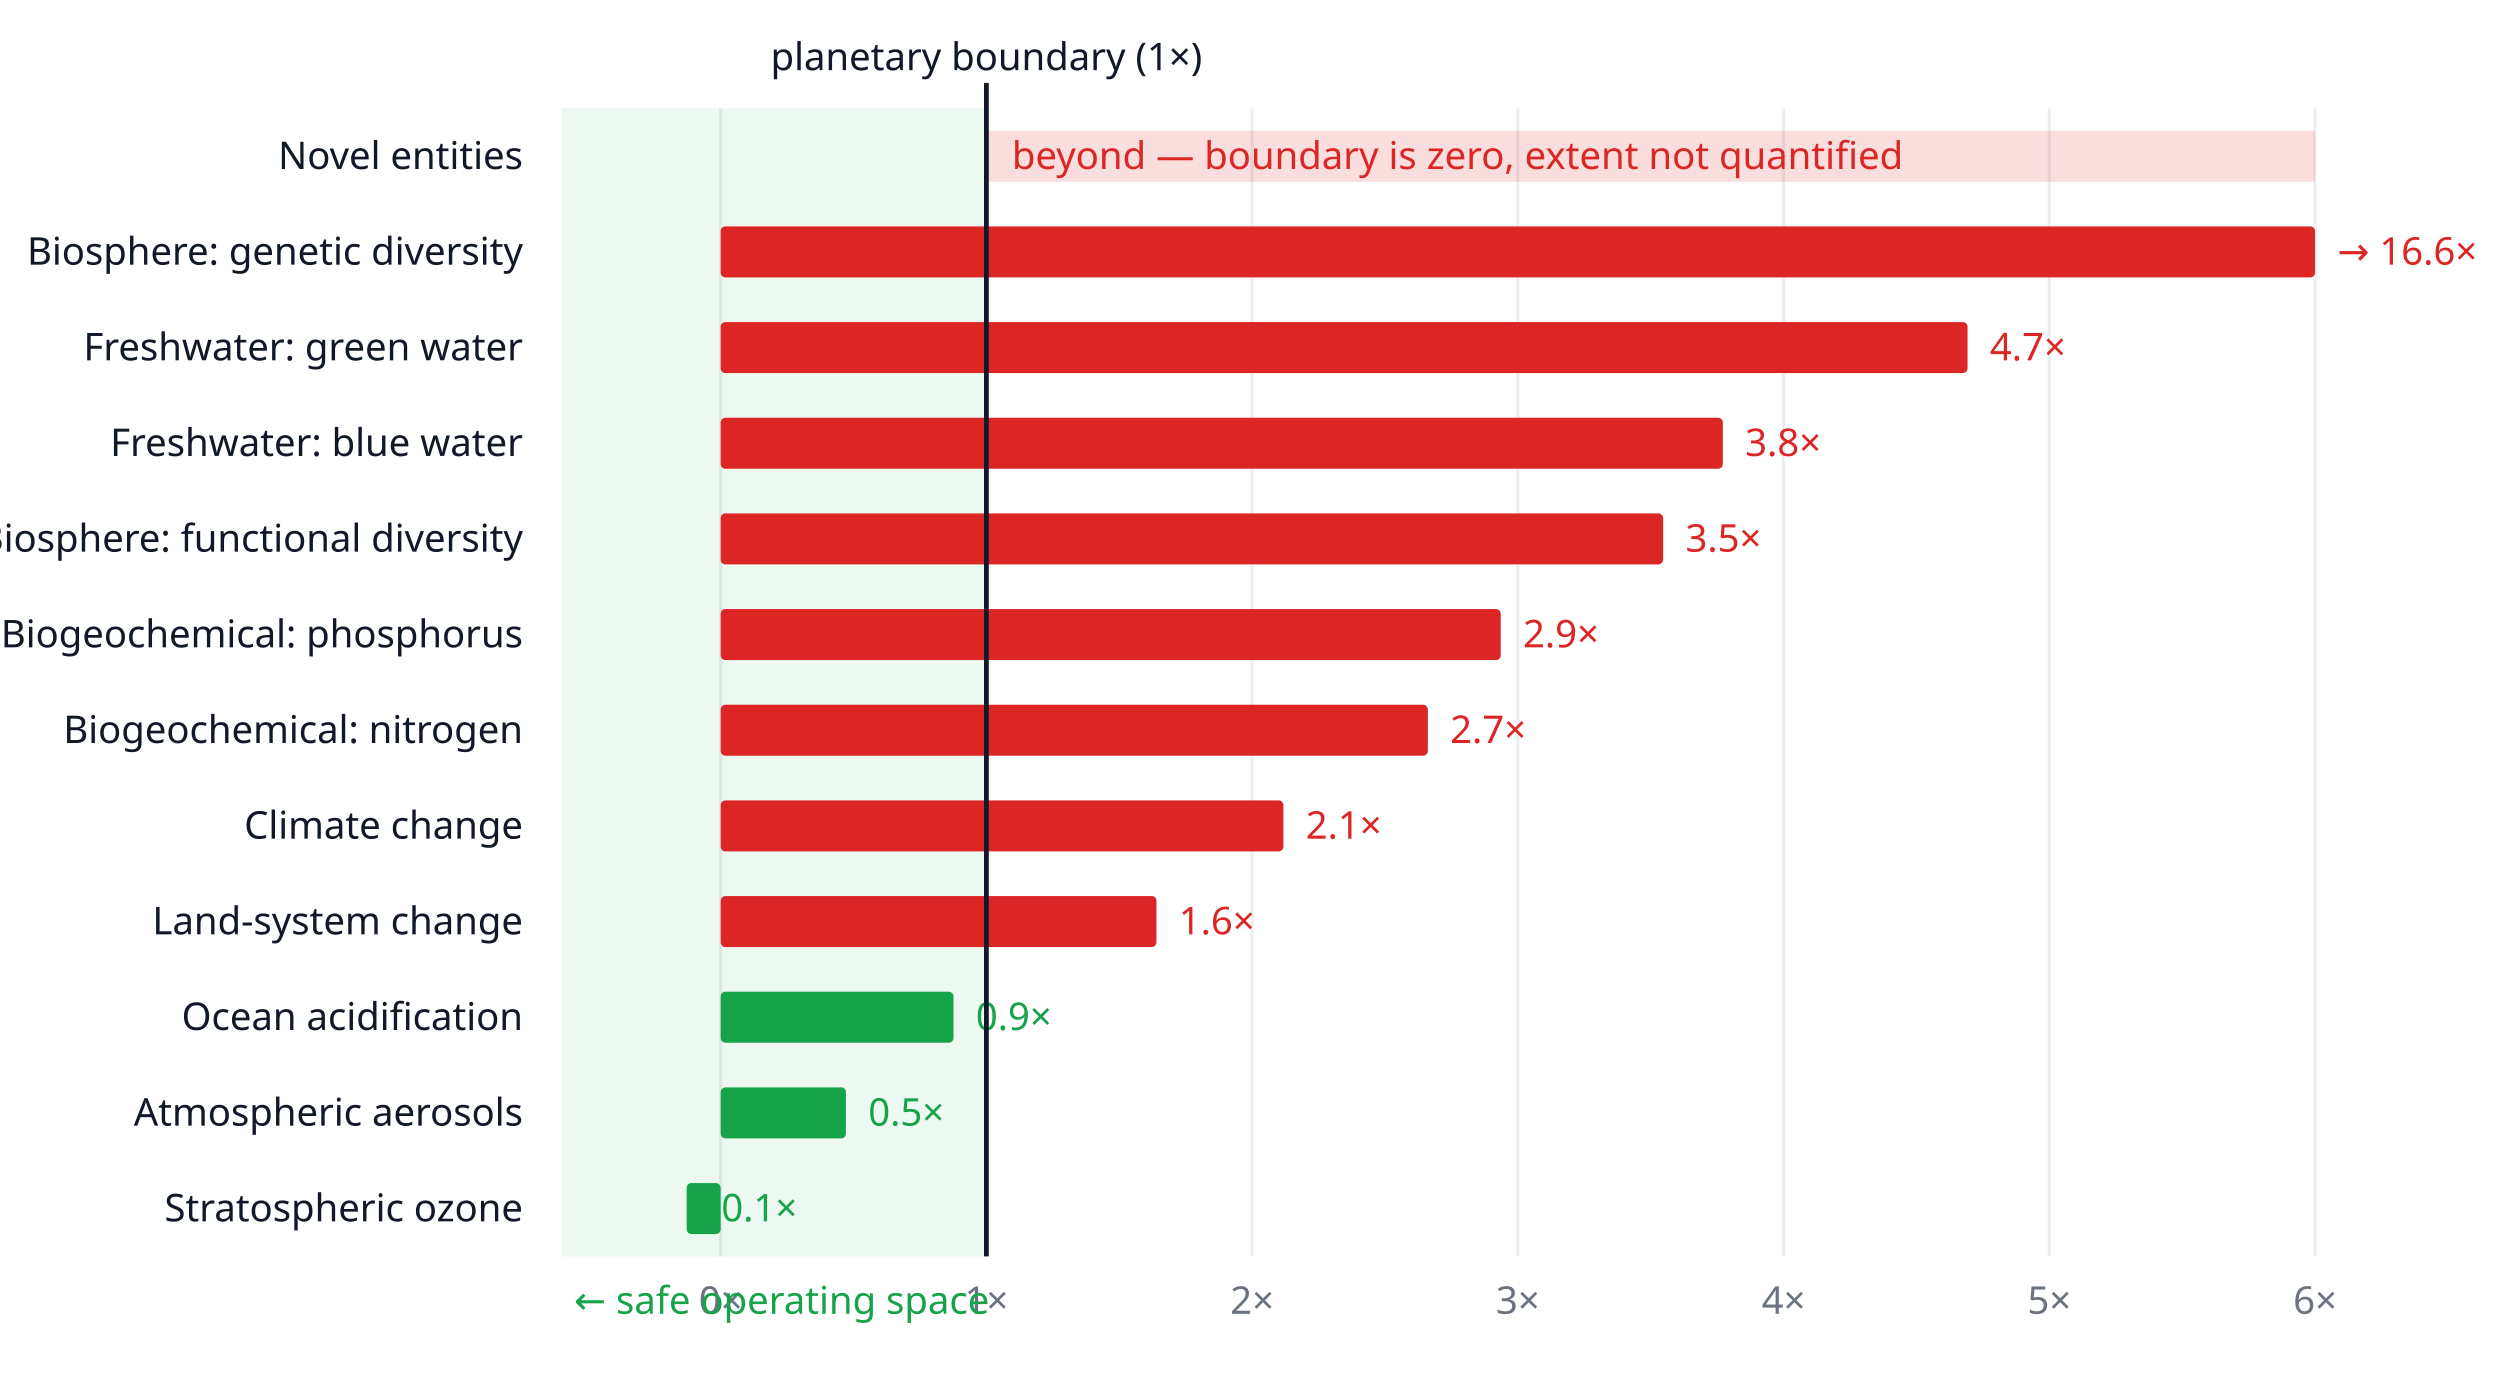
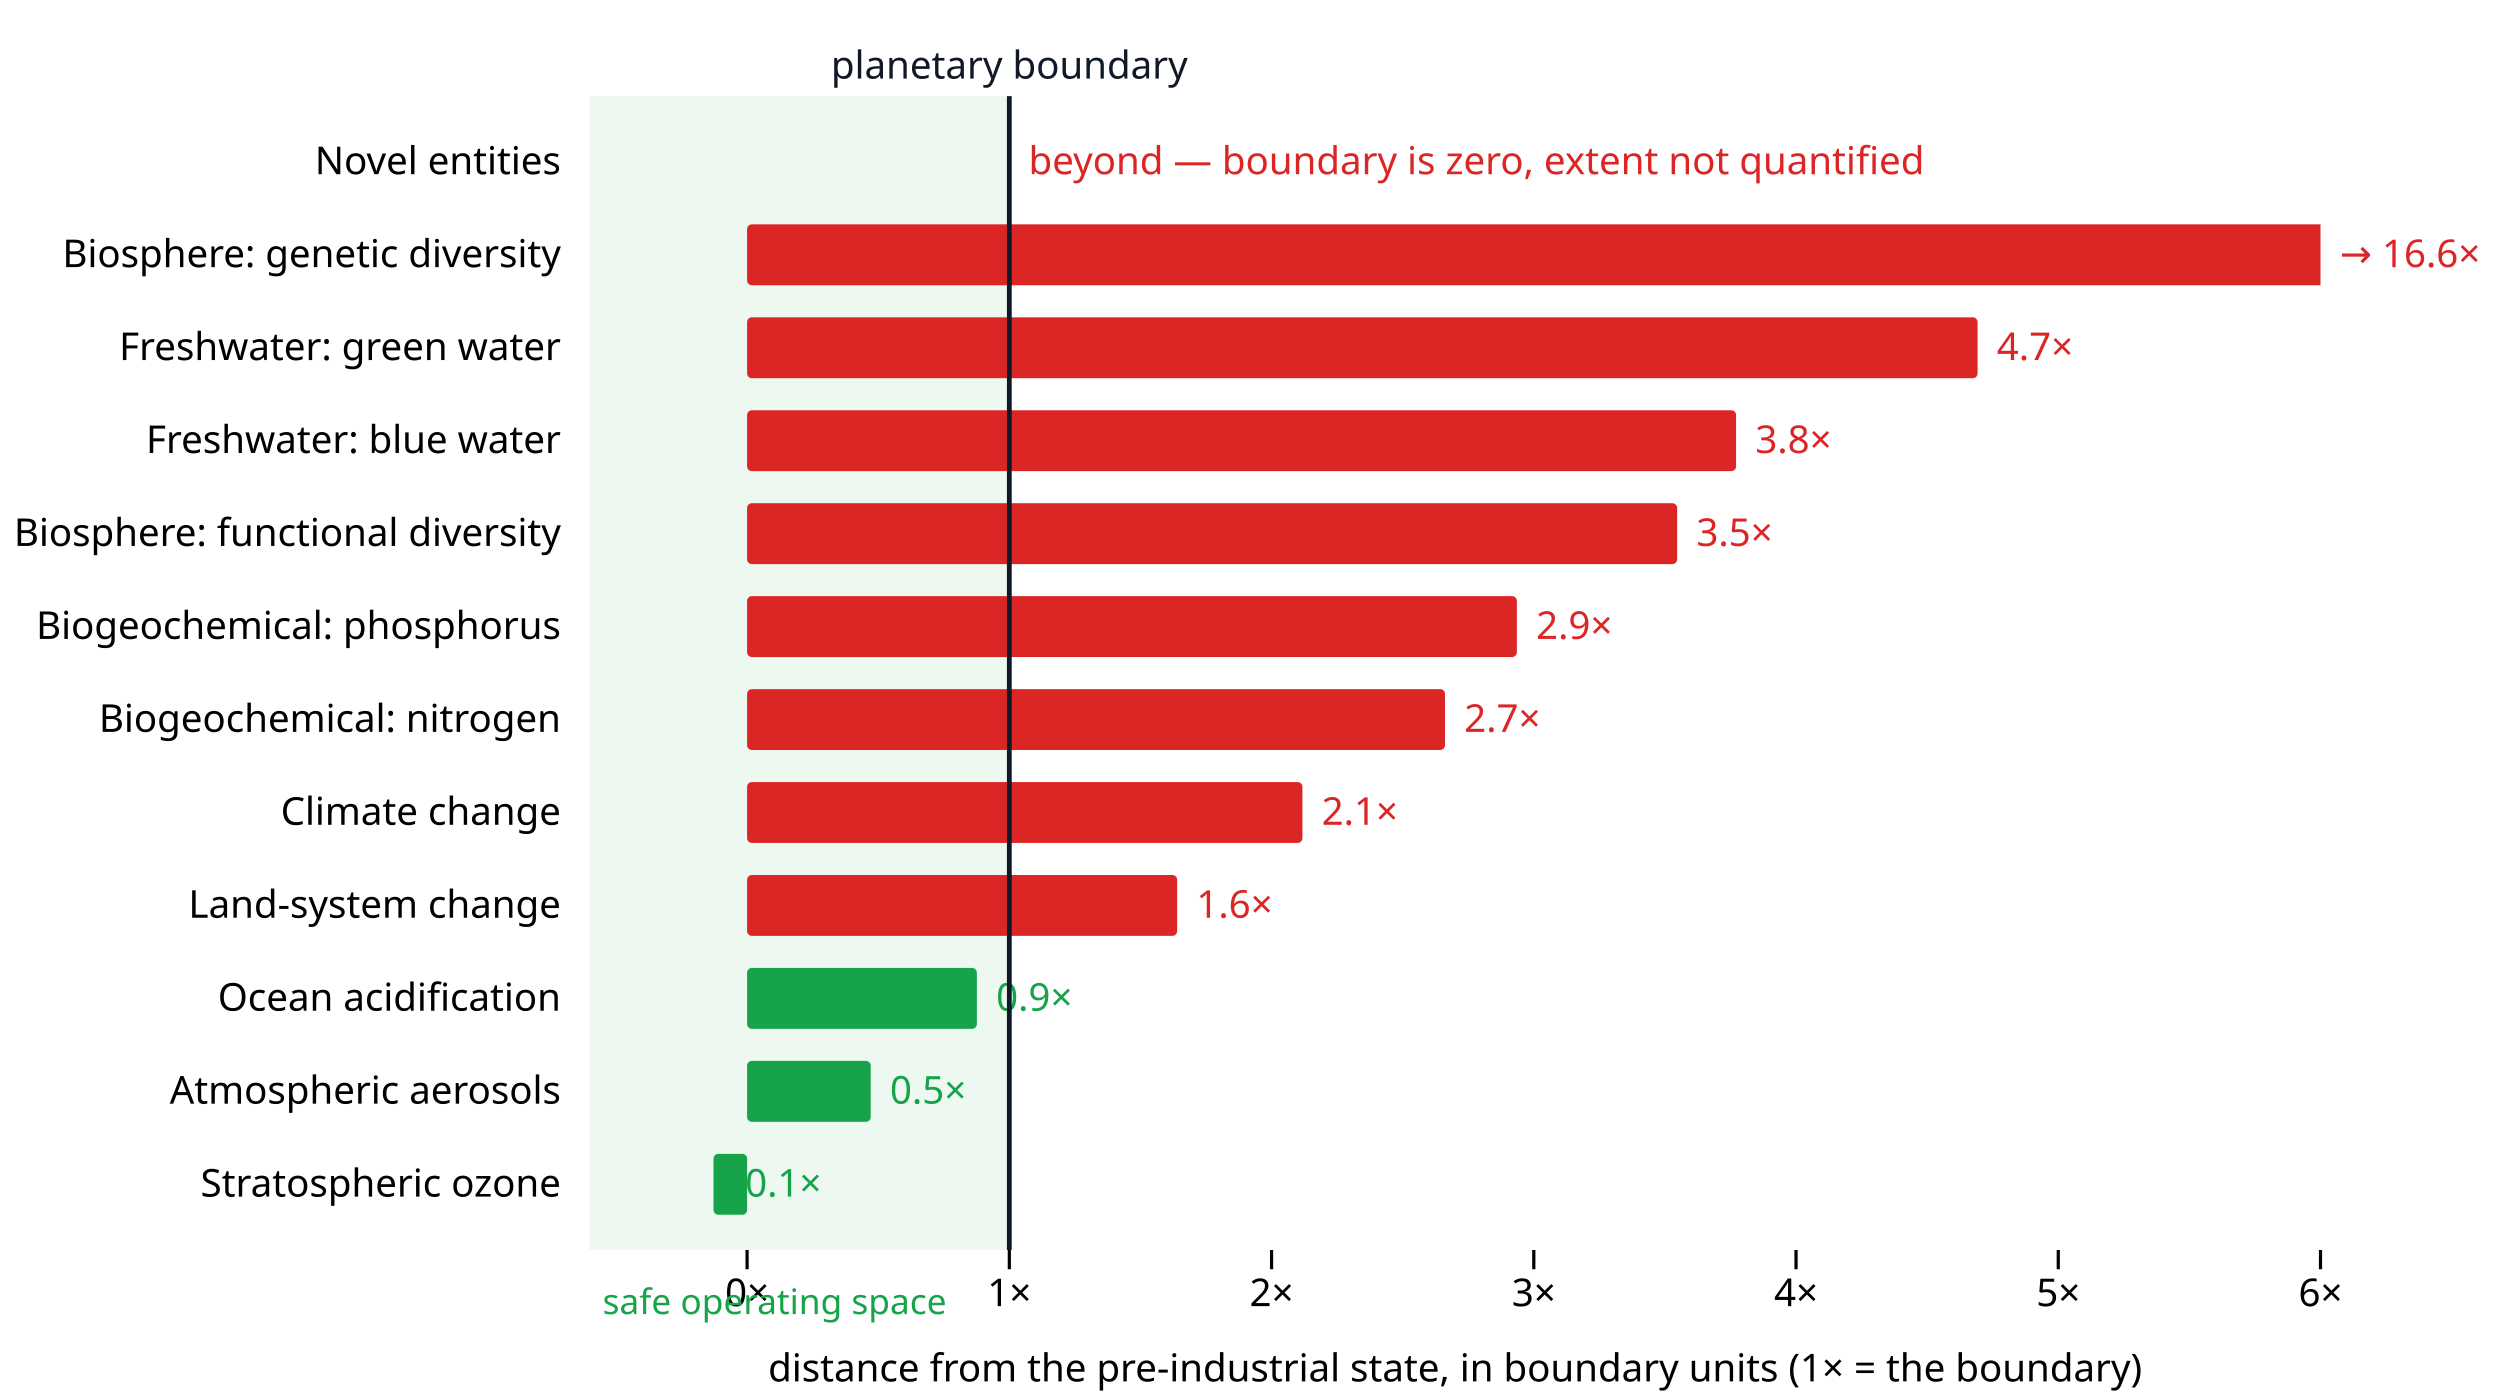
- <svg xmlns="http://www.w3.org/2000/svg" viewBox="0 0 784 434" font-family="ui-sans-serif,system-ui,sans-serif" font-size="12">
-   <rect x="176" y="34" width="133.333" height="360" fill="#16a34a" fill-opacity="0.08" />
-   <line x1="226" y1="34" x2="226" y2="394" stroke="#9ca3af" stroke-opacity="0.18" />
-   <text x="226" y="412" text-anchor="middle" fill="#6b7280">0×</text>
-   <line x1="309.333" y1="34" x2="309.333" y2="394" stroke="#9ca3af" stroke-opacity="0.18" />
-   <text x="309.333" y="412" text-anchor="middle" fill="#6b7280">1×</text>
-   <line x1="392.667" y1="34" x2="392.667" y2="394" stroke="#9ca3af" stroke-opacity="0.18" />
-   <text x="392.667" y="412" text-anchor="middle" fill="#6b7280">2×</text>
-   <line x1="476" y1="34" x2="476" y2="394" stroke="#9ca3af" stroke-opacity="0.18" />
-   <text x="476" y="412" text-anchor="middle" fill="#6b7280">3×</text>
-   <line x1="559.333" y1="34" x2="559.333" y2="394" stroke="#9ca3af" stroke-opacity="0.18" />
-   <text x="559.333" y="412" text-anchor="middle" fill="#6b7280">4×</text>
-   <line x1="642.667" y1="34" x2="642.667" y2="394" stroke="#9ca3af" stroke-opacity="0.18" />
-   <text x="642.667" y="412" text-anchor="middle" fill="#6b7280">5×</text>
-   <line x1="726" y1="34" x2="726" y2="394" stroke="#9ca3af" stroke-opacity="0.18" />
-   <text x="726" y="412" text-anchor="middle" fill="#6b7280">6×</text>
-   <text x="164" y="53" text-anchor="end" fill="#111827">Novel entities</text>
-   <rect x="309.333" y="41" width="416.667" height="16" fill="#dc2626" fill-opacity="0.16" />
-   <text x="317.333" y="53" fill="#dc2626">beyond — boundary is zero, extent not quantified</text>
-   <text x="164" y="83" text-anchor="end" fill="#111827">Biosphere: genetic diversity</text>
-   <rect x="226" y="71" width="500" height="16" rx="1.5" fill="#dc2626" />
-   <text x="733" y="83" fill="#dc2626">→ 16.6×</text>
-   <text x="164" y="113" text-anchor="end" fill="#111827">Freshwater: green water</text>
-   <rect x="226" y="101" width="391.026" height="16" rx="1.5" fill="#dc2626" />
-   <text x="624.026" y="113" fill="#dc2626">4.7×</text>
-   <text x="164" y="143" text-anchor="end" fill="#111827">Freshwater: blue water</text>
-   <rect x="226" y="131" width="314.286" height="16" rx="1.5" fill="#dc2626" />
-   <text x="547.286" y="143" fill="#dc2626">3.8×</text>
-   <text x="164" y="173" text-anchor="end" fill="#111827">Biosphere: functional diversity</text>
-   <rect x="226" y="161" width="295.558" height="16" rx="1.5" fill="#dc2626" />
-   <text x="528.558" y="173" fill="#dc2626">3.5×</text>
-   <text x="164" y="203" text-anchor="end" fill="#111827">Biogeochemical: phosphorus</text>
-   <rect x="226" y="191" width="244.624" height="16" rx="1.5" fill="#dc2626" />
-   <text x="477.624" y="203" fill="#dc2626">2.9×</text>
-   <text x="164" y="233" text-anchor="end" fill="#111827">Biogeochemical: nitrogen</text>
-   <rect x="226" y="221" width="221.774" height="16" rx="1.5" fill="#dc2626" />
-   <text x="454.774" y="233" fill="#dc2626">2.7×</text>
-   <text x="164" y="263" text-anchor="end" fill="#111827">Climate change</text>
-   <rect x="226" y="251" width="176.476" height="16" rx="1.5" fill="#dc2626" />
-   <text x="409.476" y="263" fill="#dc2626">2.1×</text>
-   <text x="164" y="293" text-anchor="end" fill="#111827">Land-system change</text>
-   <rect x="226" y="281" width="136.667" height="16" rx="1.5" fill="#dc2626" />
-   <text x="369.667" y="293" fill="#dc2626">1.6×</text>
-   <text x="164" y="323" text-anchor="end" fill="#111827">Ocean acidification</text>
-   <rect x="226" y="311" width="73.022" height="16" rx="1.5" fill="#16a34a" />
-   <text x="306.022" y="323" fill="#16a34a">0.9×</text>
-   <text x="164" y="353" text-anchor="end" fill="#111827">Atmospheric aerosols</text>
-   <rect x="226" y="341" width="39.286" height="16" rx="1.5" fill="#16a34a" />
-   <text x="272.286" y="353" fill="#16a34a">0.5×</text>
-   <text x="164" y="383" text-anchor="end" fill="#111827">Stratospheric ozone</text>
-   <rect x="215.341" y="371" width="10.659" height="16" rx="1.5" fill="#16a34a" />
-   <text x="222.341" y="383" fill="#16a34a">-0.1×</text>
-   <line x1="309.333" y1="26" x2="309.333" y2="394" stroke="#111827" stroke-width="1.5" />
-   <text x="309.333" y="22" text-anchor="middle" fill="#111827">planetary boundary (1×)</text>
-   <text x="180" y="412" fill="#16a34a">← safe operating space</text>
+ <svg xmlns="http://www.w3.org/2000/svg" class="plot-d6a7b5" fill="currentColor" font-family="system-ui, sans-serif" font-size="10" text-anchor="middle" width="780" height="434" viewBox="0 0 780 434" style="font-size: 12px; font-family: ui-sans-serif, system-ui, sans-serif;">
+   <style>:where(.plot-d6a7b5) {
+   --plot-background: white;
+   display: block;
+   height: auto;
+   height: intrinsic;
+   max-width: 100%;
+ }
+ :where(.plot-d6a7b5 text),
+ :where(.plot-d6a7b5 tspan) {
+   white-space: pre;
+ }</style>
+   <g aria-label="y-axis tick label" text-anchor="end" transform="translate(-9,9.5)">
+     <text y="0.32em" transform="translate(184,41)">Novel entities</text>
+     <text y="0.32em" transform="translate(184,70)">Biosphere: genetic diversity</text>
+     <text y="0.32em" transform="translate(184,99)">Freshwater: green water</text>
+     <text y="0.32em" transform="translate(184,128)">Freshwater: blue water</text>
+     <text y="0.32em" transform="translate(184,157)">Biosphere: functional diversity</text>
+     <text y="0.32em" transform="translate(184,186)">Biogeochemical: phosphorus</text>
+     <text y="0.32em" transform="translate(184,215)">Biogeochemical: nitrogen</text>
+     <text y="0.32em" transform="translate(184,244)">Climate change</text>
+     <text y="0.32em" transform="translate(184,273)">Land-system change</text>
+     <text y="0.32em" transform="translate(184,302)">Ocean acidification</text>
+     <text y="0.32em" transform="translate(184,331)">Atmospheric aerosols</text>
+     <text y="0.32em" transform="translate(184,360)">Stratospheric ozone</text>
+   </g>
+   <g aria-label="x-axis tick" aria-hidden="true" fill="none" stroke="currentColor">
+     <path transform="translate(233.0909,390)" d="M0,0L0,6" />
+     <path transform="translate(314.9091,390)" d="M0,0L0,6" />
+     <path transform="translate(396.7273,390)" d="M0,0L0,6" />
+     <path transform="translate(478.5455,390)" d="M0,0L0,6" />
+     <path transform="translate(560.3636,390)" d="M0,0L0,6" />
+     <path transform="translate(642.1818,390)" d="M0,0L0,6" />
+     <path transform="translate(724,390)" d="M0,0L0,6" />
+   </g>
+   <g aria-label="x-axis tick label" font-variant="tabular-nums" transform="translate(0,9)">
+     <text y="0.71em" transform="translate(233.0909,390)">0×</text>
+     <text y="0.71em" transform="translate(314.9091,390)">1×</text>
+     <text y="0.71em" transform="translate(396.7273,390)">2×</text>
+     <text y="0.71em" transform="translate(478.5455,390)">3×</text>
+     <text y="0.71em" transform="translate(560.3636,390)">4×</text>
+     <text y="0.71em" transform="translate(642.1818,390)">5×</text>
+     <text y="0.71em" transform="translate(724,390)">6×</text>
+   </g>
+   <g aria-label="x-axis label" transform="translate(0,41)">
+     <text transform="translate(454,390)">distance from the pre-industrial state, in boundary units  (1× = the boundary)</text>
+   </g>
+   <g aria-label="rect" fill="#16a34a" fill-opacity="0.08">
+     <rect x="184" y="30" width="130.909" height="360" />
+   </g>
+   <g aria-label="text" fill="#16a34a" text-anchor="start" font-size="11" transform="translate(4,20)">
+     <text transform="translate(184,390)">safe operating space</text>
+   </g>
+   <clipPath id="plot-clip-1">
+     <rect x="184" y="30" width="540" height="360" />
+   </clipPath>
+   <g aria-label="bar" clip-path="url(#plot-clip-1)">
+     <g>
+       <rect x="233.091" width="1354.545" y="70" height="19" rx="1.5" fill="#dc2626" />
+       <rect x="233.091" width="383.916" y="99" height="19" rx="1.5" fill="#dc2626" />
+       <rect x="233.091" width="308.571" y="128" height="19" rx="1.5" fill="#dc2626" />
+       <rect x="233.091" width="290.184" y="157" height="19" rx="1.5" fill="#dc2626" />
+       <rect x="233.091" width="240.176" y="186" height="19" rx="1.5" fill="#dc2626" />
+       <rect x="233.091" width="217.742" y="215" height="19" rx="1.5" fill="#dc2626" />
+       <rect x="233.091" width="173.268" y="244" height="19" rx="1.5" fill="#dc2626" />
+       <rect x="233.091" width="134.182" y="273" height="19" rx="1.5" fill="#dc2626" />
+       <rect x="233.091" width="71.695" y="302" height="19" rx="1.5" fill="#16a34a" />
+       <rect x="233.091" width="38.571" y="331" height="19" rx="1.5" fill="#16a34a" />
+       <rect x="222.626" width="10.465" y="360" height="19" rx="1.5" fill="#16a34a" />
+     </g>
+   </g>
+   <g aria-label="text" text-anchor="start" transform="translate(6,9.5)">
+     <text y="0.32em" transform="translate(724,70)" fill="#dc2626">→ 16.6×</text>
+     <text y="0.32em" transform="translate(617.007,99)" fill="#dc2626">4.7×</text>
+     <text y="0.32em" transform="translate(541.6623,128)" fill="#dc2626">3.8×</text>
+     <text y="0.32em" transform="translate(523.2752,157)" fill="#dc2626">3.5×</text>
+     <text y="0.32em" transform="translate(473.2669,186)" fill="#dc2626">2.9×</text>
+     <text y="0.32em" transform="translate(450.8328,215)" fill="#dc2626">2.7×</text>
+     <text y="0.32em" transform="translate(406.3584,244)" fill="#dc2626">2.1×</text>
+     <text y="0.32em" transform="translate(367.2727,273)" fill="#dc2626">1.6×</text>
+     <text y="0.32em" transform="translate(304.7857,302)" fill="#16a34a">0.9×</text>
+     <text y="0.32em" transform="translate(271.6623,331)" fill="#16a34a">0.5×</text>
+     <text y="0.32em" transform="translate(222.6258,360)" fill="#16a34a">-0.1×</text>
+   </g>
+   <g aria-label="text" fill="#dc2626" text-anchor="start" transform="translate(6,9.5)">
+     <text y="0.32em" transform="translate(314.9091,41)">beyond — boundary is zero, extent not quantified</text>
+   </g>
+   <g aria-label="rule" stroke="#111827" stroke-width="1.5">
+     <line x1="314.909" x2="314.909" y1="30" y2="390" />
+   </g>
+   <g aria-label="text" fill="#111827" transform="translate(0,-14)">
+     <text y="0.71em" transform="translate(314.9091,30)">planetary boundary</text>
+   </g>
</svg>
